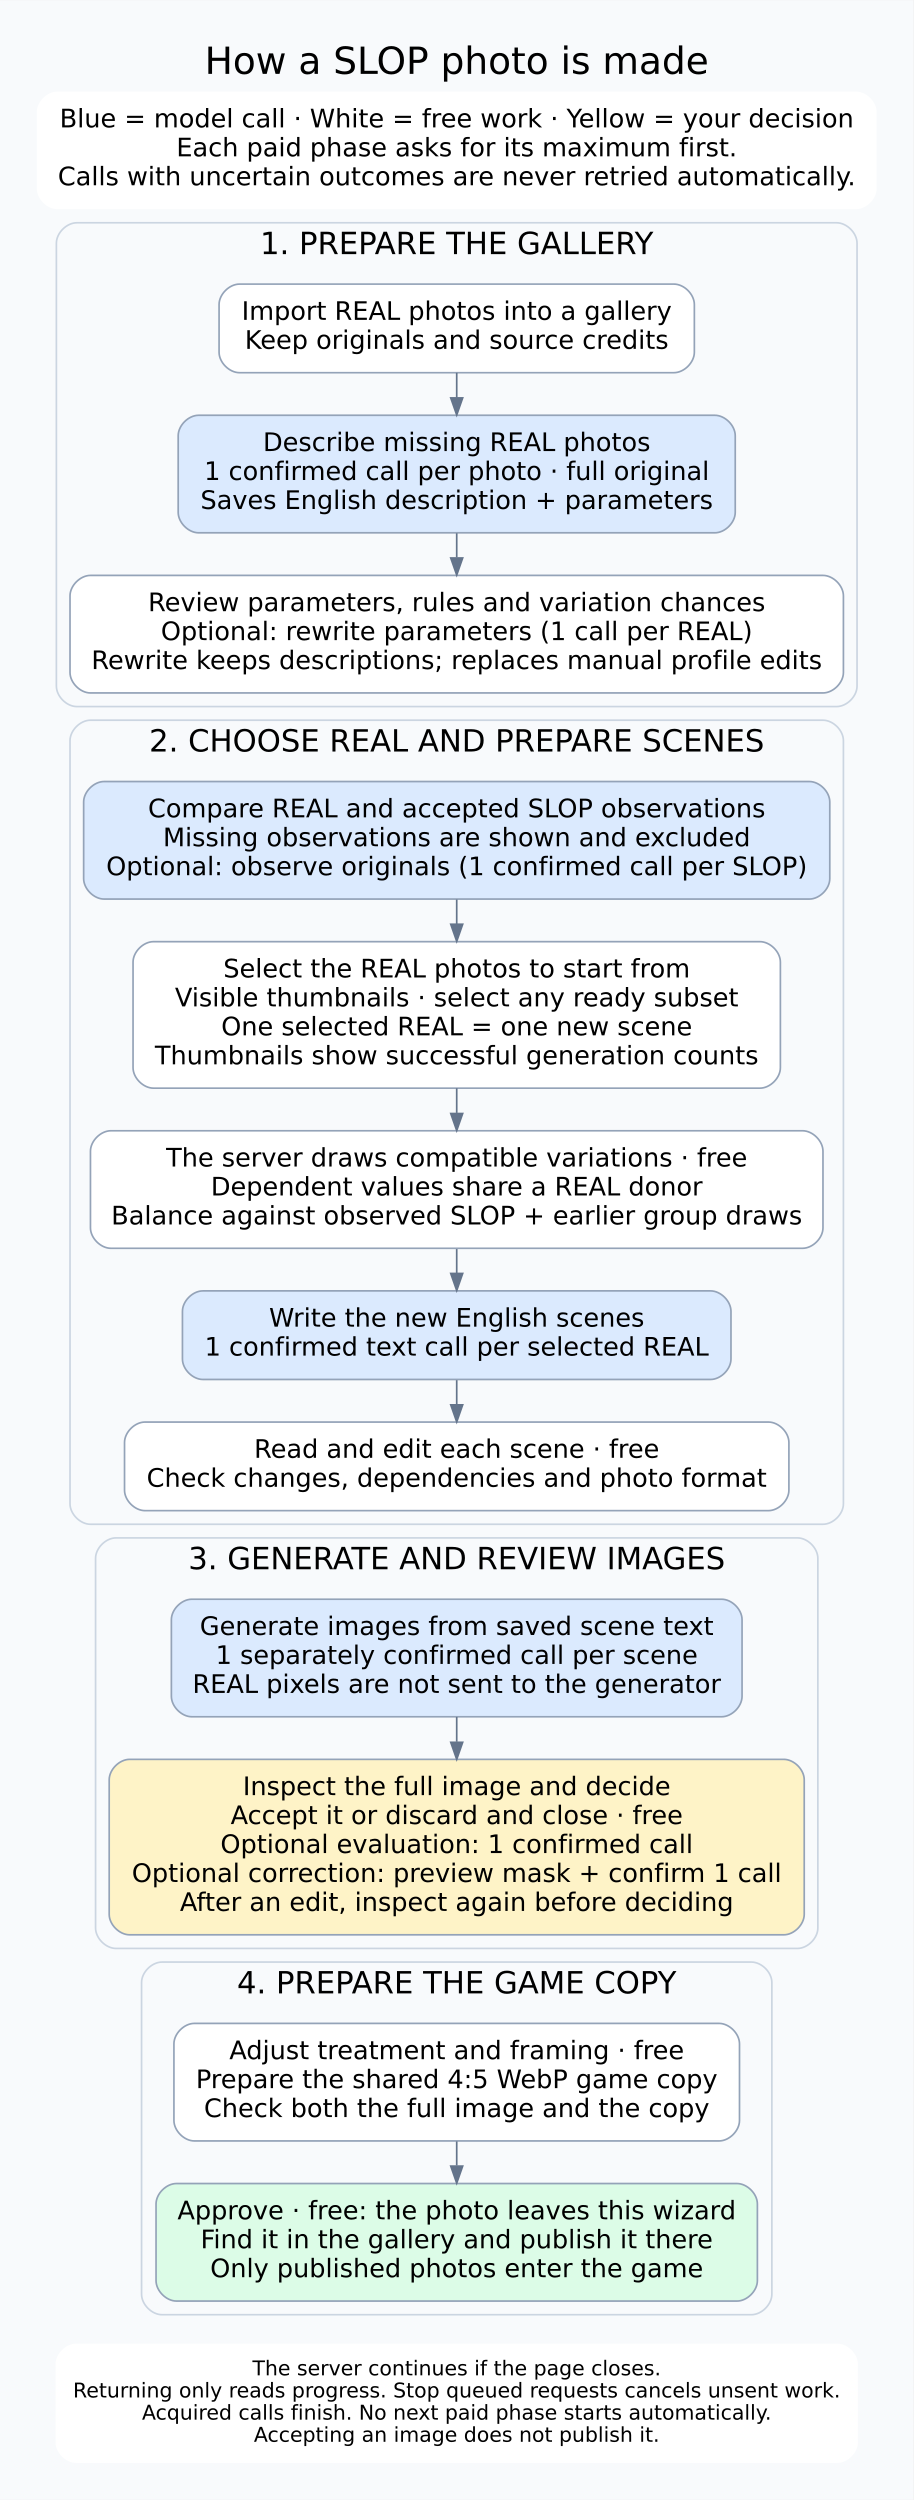
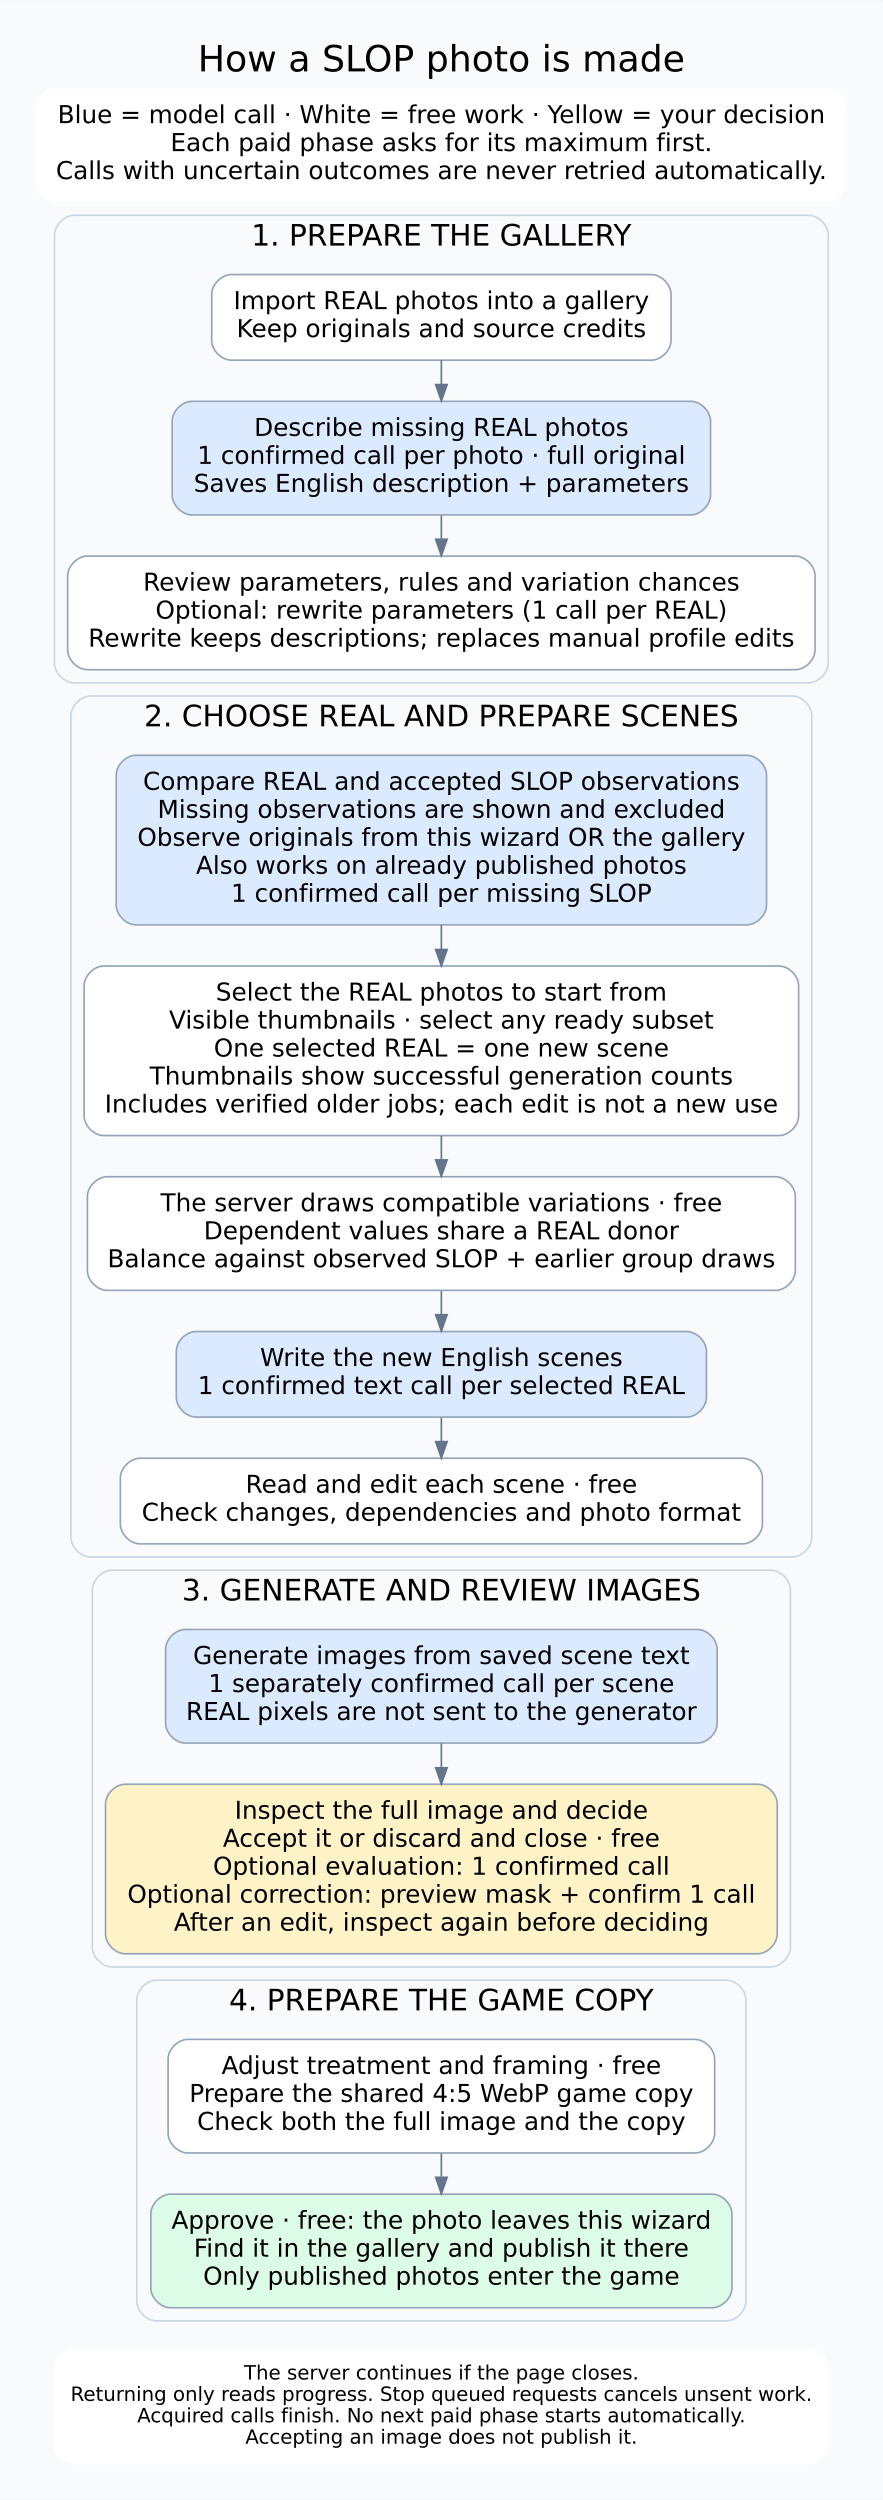
- <svg xmlns="http://www.w3.org/2000/svg" role="img" aria-label="How a SLOP photo is made" width="536pt" height="1467pt" viewBox="0.00 0.00 536.20 1467.20">
-   <g id="graph0" class="graph" transform="scale(1 1) rotate(0) translate(21.6 1445.6)">
-     <polygon fill="#f8fafc" stroke="transparent" points="-21.6,21.6 -21.6,-1445.6 514.6,-1445.6 514.6,21.6 -21.6,21.6" />
-     <text text-anchor="middle" x="246.5" y="-1402.4" font-family="DejaVu Sans" font-size="22.00">How a SLOP photo is made</text>
+ <svg xmlns="http://www.w3.org/2000/svg" role="img" aria-label="How a SLOP photo is made" width="536pt" height="1518pt" viewBox="0.00 0.00 536.20 1518.20">
+   <g id="graph0" class="graph" transform="scale(1 1) rotate(0) translate(21.6 1496.6)">
+     <polygon fill="#f8fafc" stroke="transparent" points="-21.6,21.6 -21.6,-1496.6 514.6,-1496.6 514.6,21.6 -21.6,21.6" />
+     <text text-anchor="middle" x="246.5" y="-1453.4" font-family="DejaVu Sans" font-size="22.00">How a SLOP photo is made</text>
    <g id="clust1" class="cluster">
-       <path fill="#f8fafc" stroke="#cbd5e1" d="M23.5,-1031C23.5,-1031 469.5,-1031 469.5,-1031 475.5,-1031 481.5,-1037 481.5,-1043 481.5,-1043 481.5,-1303 481.5,-1303 481.5,-1309 475.5,-1315 469.5,-1315 469.5,-1315 23.5,-1315 23.5,-1315 17.5,-1315 11.5,-1309 11.5,-1303 11.5,-1303 11.5,-1043 11.5,-1043 11.5,-1037 17.5,-1031 23.5,-1031" />
-       <text text-anchor="middle" x="246.5" y="-1296.6" font-family="DejaVu Sans" font-size="18.00">1. PREPARE THE GALLERY</text>
+       <path fill="#f8fafc" stroke="#cbd5e1" d="M23.5,-1082C23.5,-1082 469.5,-1082 469.5,-1082 475.5,-1082 481.5,-1088 481.5,-1094 481.5,-1094 481.5,-1354 481.5,-1354 481.5,-1360 475.5,-1366 469.5,-1366 469.5,-1366 23.5,-1366 23.5,-1366 17.5,-1366 11.5,-1360 11.5,-1354 11.5,-1354 11.5,-1094 11.5,-1094 11.5,-1088 17.5,-1082 23.5,-1082" />
+       <text text-anchor="middle" x="246.5" y="-1347.6" font-family="DejaVu Sans" font-size="18.00">1. PREPARE THE GALLERY</text>
    </g>
    <g id="clust2" class="cluster">
-       <path fill="#f8fafc" stroke="#cbd5e1" d="M31.5,-551C31.5,-551 461.5,-551 461.5,-551 467.5,-551 473.5,-557 473.5,-563 473.5,-563 473.5,-1011 473.5,-1011 473.5,-1017 467.5,-1023 461.5,-1023 461.5,-1023 31.5,-1023 31.5,-1023 25.5,-1023 19.5,-1017 19.5,-1011 19.5,-1011 19.5,-563 19.5,-563 19.5,-557 25.5,-551 31.5,-551" />
-       <text text-anchor="middle" x="246.5" y="-1004.6" font-family="DejaVu Sans" font-size="18.00">2. CHOOSE REAL AND PREPARE SCENES</text>
+       <path fill="#f8fafc" stroke="#cbd5e1" d="M33.5,-551C33.5,-551 459.5,-551 459.5,-551 465.5,-551 471.5,-557 471.5,-563 471.5,-563 471.5,-1062 471.5,-1062 471.5,-1068 465.5,-1074 459.5,-1074 459.5,-1074 33.5,-1074 33.5,-1074 27.5,-1074 21.5,-1068 21.5,-1062 21.5,-1062 21.5,-563 21.5,-563 21.5,-557 27.5,-551 33.5,-551" />
+       <text text-anchor="middle" x="246.5" y="-1055.6" font-family="DejaVu Sans" font-size="18.00">2. CHOOSE REAL AND PREPARE SCENES</text>
    </g>
    <g id="clust3" class="cluster">
      <path fill="#f8fafc" stroke="#cbd5e1" d="M46.5,-302C46.5,-302 446.5,-302 446.5,-302 452.5,-302 458.5,-308 458.5,-314 458.5,-314 458.5,-531 458.5,-531 458.5,-537 452.5,-543 446.5,-543 446.5,-543 46.5,-543 46.5,-543 40.5,-543 34.5,-537 34.5,-531 34.5,-531 34.5,-314 34.5,-314 34.5,-308 40.5,-302 46.5,-302" />
      <text text-anchor="middle" x="246.5" y="-524.6" font-family="DejaVu Sans" font-size="18.00">3. GENERATE AND REVIEW IMAGES</text>
    </g>
    <g id="clust4" class="cluster">
      <path fill="#f8fafc" stroke="#cbd5e1" d="M73.5,-87C73.5,-87 419.5,-87 419.5,-87 425.5,-87 431.5,-93 431.5,-99 431.5,-99 431.5,-282 431.5,-282 431.5,-288 425.5,-294 419.5,-294 419.5,-294 73.5,-294 73.5,-294 67.5,-294 61.5,-288 61.5,-282 61.5,-282 61.5,-99 61.5,-99 61.5,-93 67.5,-87 73.5,-87" />
      <text text-anchor="middle" x="246.5" y="-275.6" font-family="DejaVu Sans" font-size="18.00">4. PREPARE THE GAME COPY</text>
    </g>
    <g id="node1" class="node">
-       <path fill="white" stroke="transparent" d="M481,-1392C481,-1392 12,-1392 12,-1392 6,-1392 0,-1386 0,-1380 0,-1380 0,-1335 0,-1335 0,-1329 6,-1323 12,-1323 12,-1323 481,-1323 481,-1323 487,-1323 493,-1329 493,-1335 493,-1335 493,-1380 493,-1380 493,-1386 487,-1392 481,-1392" />
-       <text text-anchor="middle" x="246.5" y="-1371" font-family="DejaVu Sans" font-size="15.00">Blue = model call · White = free work · Yellow = your decision</text>
-       <text text-anchor="middle" x="246.5" y="-1354" font-family="DejaVu Sans" font-size="15.00">Each paid phase asks for its maximum first.</text>
-       <text text-anchor="middle" x="246.5" y="-1337" font-family="DejaVu Sans" font-size="15.00">Calls with uncertain outcomes are never retried automatically.</text>
+       <path fill="white" stroke="transparent" d="M481,-1443C481,-1443 12,-1443 12,-1443 6,-1443 0,-1437 0,-1431 0,-1431 0,-1386 0,-1386 0,-1380 6,-1374 12,-1374 12,-1374 481,-1374 481,-1374 487,-1374 493,-1380 493,-1386 493,-1386 493,-1431 493,-1431 493,-1437 487,-1443 481,-1443" />
+       <text text-anchor="middle" x="246.5" y="-1422" font-family="DejaVu Sans" font-size="15.00">Blue = model call · White = free work · Yellow = your decision</text>
+       <text text-anchor="middle" x="246.5" y="-1405" font-family="DejaVu Sans" font-size="15.00">Each paid phase asks for its maximum first.</text>
+       <text text-anchor="middle" x="246.5" y="-1388" font-family="DejaVu Sans" font-size="15.00">Calls with uncertain outcomes are never retried automatically.</text>
    </g>
    <g id="node2" class="node">
-       <path fill="white" stroke="#94a3b8" d="M374,-1279C374,-1279 119,-1279 119,-1279 113,-1279 107,-1273 107,-1267 107,-1267 107,-1239 107,-1239 107,-1233 113,-1227 119,-1227 119,-1227 374,-1227 374,-1227 380,-1227 386,-1233 386,-1239 386,-1239 386,-1267 386,-1267 386,-1273 380,-1279 374,-1279" />
-       <text text-anchor="middle" x="246.5" y="-1258" font-family="DejaVu Sans" font-size="15.00">Import REAL photos into a gallery</text>
-       <text text-anchor="middle" x="246.5" y="-1241" font-family="DejaVu Sans" font-size="15.00">Keep originals and source credits</text>
+       <path fill="white" stroke="#94a3b8" d="M374,-1330C374,-1330 119,-1330 119,-1330 113,-1330 107,-1324 107,-1318 107,-1318 107,-1290 107,-1290 107,-1284 113,-1278 119,-1278 119,-1278 374,-1278 374,-1278 380,-1278 386,-1284 386,-1290 386,-1290 386,-1318 386,-1318 386,-1324 380,-1330 374,-1330" />
+       <text text-anchor="middle" x="246.5" y="-1309" font-family="DejaVu Sans" font-size="15.00">Import REAL photos into a gallery</text>
+       <text text-anchor="middle" x="246.5" y="-1292" font-family="DejaVu Sans" font-size="15.00">Keep originals and source credits</text>
    </g>
    <g id="node3" class="node">
-       <path fill="#dbeafe" stroke="#94a3b8" d="M398,-1202C398,-1202 95,-1202 95,-1202 89,-1202 83,-1196 83,-1190 83,-1190 83,-1145 83,-1145 83,-1139 89,-1133 95,-1133 95,-1133 398,-1133 398,-1133 404,-1133 410,-1139 410,-1145 410,-1145 410,-1190 410,-1190 410,-1196 404,-1202 398,-1202" />
-       <text text-anchor="middle" x="246.5" y="-1181" font-family="DejaVu Sans" font-size="15.00">Describe missing REAL photos</text>
-       <text text-anchor="middle" x="246.5" y="-1164" font-family="DejaVu Sans" font-size="15.00">1 confirmed call per photo · full original</text>
-       <text text-anchor="middle" x="246.5" y="-1147" font-family="DejaVu Sans" font-size="15.00">Saves English description + parameters</text>
+       <path fill="#dbeafe" stroke="#94a3b8" d="M398,-1253C398,-1253 95,-1253 95,-1253 89,-1253 83,-1247 83,-1241 83,-1241 83,-1196 83,-1196 83,-1190 89,-1184 95,-1184 95,-1184 398,-1184 398,-1184 404,-1184 410,-1190 410,-1196 410,-1196 410,-1241 410,-1241 410,-1247 404,-1253 398,-1253" />
+       <text text-anchor="middle" x="246.5" y="-1232" font-family="DejaVu Sans" font-size="15.00">Describe missing REAL photos</text>
+       <text text-anchor="middle" x="246.5" y="-1215" font-family="DejaVu Sans" font-size="15.00">1 confirmed call per photo · full original</text>
+       <text text-anchor="middle" x="246.5" y="-1198" font-family="DejaVu Sans" font-size="15.00">Saves English description + parameters</text>
    </g>
    <g id="edge1" class="edge">
-       <path fill="none" stroke="#64748b" d="M246.5,-1226.95C246.5,-1222.33 246.5,-1217.38 246.5,-1212.39" />
-       <polygon fill="#64748b" stroke="#64748b" points="250,-1212.19 246.5,-1202.19 243,-1212.19 250,-1212.19" />
+       <path fill="none" stroke="#64748b" d="M246.5,-1277.95C246.5,-1273.33 246.5,-1268.38 246.5,-1263.39" />
+       <polygon fill="#64748b" stroke="#64748b" points="250,-1263.19 246.5,-1253.19 243,-1263.19 250,-1263.19" />
    </g>
    <g id="node4" class="node">
-       <path fill="white" stroke="#94a3b8" d="M461.5,-1108C461.5,-1108 31.5,-1108 31.5,-1108 25.5,-1108 19.5,-1102 19.5,-1096 19.5,-1096 19.5,-1051 19.5,-1051 19.5,-1045 25.5,-1039 31.5,-1039 31.5,-1039 461.5,-1039 461.5,-1039 467.5,-1039 473.5,-1045 473.5,-1051 473.5,-1051 473.5,-1096 473.5,-1096 473.5,-1102 467.5,-1108 461.5,-1108" />
-       <text text-anchor="middle" x="246.5" y="-1087" font-family="DejaVu Sans" font-size="15.00">Review parameters, rules and variation chances</text>
-       <text text-anchor="middle" x="246.5" y="-1070" font-family="DejaVu Sans" font-size="15.00">Optional: rewrite parameters (1 call per REAL)</text>
-       <text text-anchor="middle" x="246.5" y="-1053" font-family="DejaVu Sans" font-size="15.00">Rewrite keeps descriptions; replaces manual profile edits</text>
+       <path fill="white" stroke="#94a3b8" d="M461.5,-1159C461.5,-1159 31.5,-1159 31.5,-1159 25.5,-1159 19.5,-1153 19.5,-1147 19.5,-1147 19.5,-1102 19.5,-1102 19.5,-1096 25.5,-1090 31.5,-1090 31.5,-1090 461.5,-1090 461.5,-1090 467.5,-1090 473.5,-1096 473.5,-1102 473.5,-1102 473.5,-1147 473.5,-1147 473.5,-1153 467.5,-1159 461.5,-1159" />
+       <text text-anchor="middle" x="246.5" y="-1138" font-family="DejaVu Sans" font-size="15.00">Review parameters, rules and variation chances</text>
+       <text text-anchor="middle" x="246.5" y="-1121" font-family="DejaVu Sans" font-size="15.00">Optional: rewrite parameters (1 call per REAL)</text>
+       <text text-anchor="middle" x="246.5" y="-1104" font-family="DejaVu Sans" font-size="15.00">Rewrite keeps descriptions; replaces manual profile edits</text>
    </g>
    <g id="edge2" class="edge">
-       <path fill="none" stroke="#64748b" d="M246.5,-1132.76C246.5,-1128.14 246.5,-1123.34 246.5,-1118.56" />
-       <polygon fill="#64748b" stroke="#64748b" points="250,-1118.23 246.5,-1108.23 243,-1118.23 250,-1118.23" />
+       <path fill="none" stroke="#64748b" d="M246.5,-1183.76C246.5,-1179.14 246.5,-1174.34 246.5,-1169.56" />
+       <polygon fill="#64748b" stroke="#64748b" points="250,-1169.23 246.5,-1159.23 243,-1169.23 250,-1169.23" />
    </g>
    <g id="node6" class="node">
-       <path fill="#dbeafe" stroke="#94a3b8" d="M453.5,-987C453.5,-987 39.5,-987 39.5,-987 33.5,-987 27.5,-981 27.5,-975 27.5,-975 27.5,-930 27.5,-930 27.5,-924 33.5,-918 39.5,-918 39.5,-918 453.5,-918 453.5,-918 459.5,-918 465.5,-924 465.5,-930 465.5,-930 465.5,-975 465.5,-975 465.5,-981 459.5,-987 453.5,-987" />
-       <text text-anchor="middle" x="246.5" y="-966" font-family="DejaVu Sans" font-size="15.00">Compare REAL and accepted SLOP observations</text>
-       <text text-anchor="middle" x="246.5" y="-949" font-family="DejaVu Sans" font-size="15.00">Missing observations are shown and excluded</text>
-       <text text-anchor="middle" x="246.5" y="-932" font-family="DejaVu Sans" font-size="15.00">Optional: observe originals (1 confirmed call per SLOP)</text>
+       <path fill="#dbeafe" stroke="#94a3b8" d="M432,-1038C432,-1038 61,-1038 61,-1038 55,-1038 49,-1032 49,-1026 49,-1026 49,-947 49,-947 49,-941 55,-935 61,-935 61,-935 432,-935 432,-935 438,-935 444,-941 444,-947 444,-947 444,-1026 444,-1026 444,-1032 438,-1038 432,-1038" />
+       <text text-anchor="middle" x="246.5" y="-1017" font-family="DejaVu Sans" font-size="15.00">Compare REAL and accepted SLOP observations</text>
+       <text text-anchor="middle" x="246.5" y="-1000" font-family="DejaVu Sans" font-size="15.00">Missing observations are shown and excluded</text>
+       <text text-anchor="middle" x="246.5" y="-983" font-family="DejaVu Sans" font-size="15.00">Observe originals from this wizard OR the gallery</text>
+       <text text-anchor="middle" x="246.5" y="-966" font-family="DejaVu Sans" font-size="15.00">Also works on already published photos</text>
+       <text text-anchor="middle" x="246.5" y="-949" font-family="DejaVu Sans" font-size="15.00">1 confirmed call per missing SLOP</text>
    </g>
    <g id="node5" class="node">
-       <path fill="white" stroke="#94a3b8" d="M424.5,-893C424.5,-893 68.5,-893 68.5,-893 62.5,-893 56.5,-887 56.5,-881 56.5,-881 56.5,-819 56.5,-819 56.5,-813 62.5,-807 68.5,-807 68.5,-807 424.5,-807 424.5,-807 430.5,-807 436.5,-813 436.5,-819 436.5,-819 436.5,-881 436.5,-881 436.5,-887 430.5,-893 424.5,-893" />
-       <text text-anchor="middle" x="246.5" y="-872" font-family="DejaVu Sans" font-size="15.00">Select the REAL photos to start from</text>
-       <text text-anchor="middle" x="246.5" y="-855" font-family="DejaVu Sans" font-size="15.00">Visible thumbnails · select any ready subset</text>
-       <text text-anchor="middle" x="246.5" y="-838" font-family="DejaVu Sans" font-size="15.00">One selected REAL = one new scene</text>
-       <text text-anchor="middle" x="246.5" y="-821" font-family="DejaVu Sans" font-size="15.00">Thumbnails show successful generation counts</text>
+       <path fill="white" stroke="#94a3b8" d="M451.5,-910C451.5,-910 41.5,-910 41.5,-910 35.5,-910 29.5,-904 29.5,-898 29.5,-898 29.5,-819 29.5,-819 29.5,-813 35.5,-807 41.5,-807 41.5,-807 451.5,-807 451.5,-807 457.5,-807 463.5,-813 463.5,-819 463.5,-819 463.5,-898 463.5,-898 463.5,-904 457.5,-910 451.5,-910" />
+       <text text-anchor="middle" x="246.5" y="-889" font-family="DejaVu Sans" font-size="15.00">Select the REAL photos to start from</text>
+       <text text-anchor="middle" x="246.5" y="-872" font-family="DejaVu Sans" font-size="15.00">Visible thumbnails · select any ready subset</text>
+       <text text-anchor="middle" x="246.5" y="-855" font-family="DejaVu Sans" font-size="15.00">One selected REAL = one new scene</text>
+       <text text-anchor="middle" x="246.5" y="-838" font-family="DejaVu Sans" font-size="15.00">Thumbnails show successful generation counts</text>
+       <text text-anchor="middle" x="246.5" y="-821" font-family="DejaVu Sans" font-size="15.00">Includes verified older jobs; each edit is not a new use</text>
    </g>
    <g id="node7" class="node">
      <path fill="white" stroke="#94a3b8" d="M449.5,-782C449.5,-782 43.5,-782 43.5,-782 37.5,-782 31.5,-776 31.5,-770 31.5,-770 31.5,-725 31.5,-725 31.5,-719 37.5,-713 43.5,-713 43.5,-713 449.5,-713 449.5,-713 455.5,-713 461.5,-719 461.5,-725 461.5,-725 461.5,-770 461.5,-770 461.5,-776 455.5,-782 449.5,-782" />
      <text text-anchor="middle" x="246.5" y="-761" font-family="DejaVu Sans" font-size="15.00">The server draws compatible variations · free</text>
      <text text-anchor="middle" x="246.5" y="-744" font-family="DejaVu Sans" font-size="15.00">Dependent values share a REAL donor</text>
      <text text-anchor="middle" x="246.5" y="-727" font-family="DejaVu Sans" font-size="15.00">Balance against observed SLOP + earlier group draws</text>
    </g>
    <g id="edge4" class="edge">
-       <path fill="none" stroke="#64748b" d="M246.5,-806.96C246.5,-802.17 246.5,-797.28 246.5,-792.47" />
-       <polygon fill="#64748b" stroke="#64748b" points="250,-792.13 246.5,-782.13 243,-792.13 250,-792.13" />
+       <path fill="none" stroke="#64748b" d="M246.5,-806.83C246.5,-802.01 246.5,-797.15 246.5,-792.4" />
+       <polygon fill="#64748b" stroke="#64748b" points="250,-792.24 246.5,-782.24 243,-792.24 250,-792.24" />
    </g>
    <g id="edge3" class="edge">
-       <path fill="none" stroke="#64748b" d="M246.5,-917.76C246.5,-913.08 246.5,-908.2 246.5,-903.28" />
-       <polygon fill="#64748b" stroke="#64748b" points="250,-903.22 246.5,-893.22 243,-903.22 250,-903.22" />
+       <path fill="none" stroke="#64748b" d="M246.5,-934.98C246.5,-930.1 246.5,-925.12 246.5,-920.15" />
+       <polygon fill="#64748b" stroke="#64748b" points="250,-920.03 246.5,-910.03 243,-920.03 250,-920.03" />
    </g>
    <g id="node8" class="node">
      <path fill="#dbeafe" stroke="#94a3b8" d="M395.5,-688C395.5,-688 97.5,-688 97.5,-688 91.5,-688 85.5,-682 85.5,-676 85.5,-676 85.5,-648 85.5,-648 85.5,-642 91.5,-636 97.5,-636 97.5,-636 395.5,-636 395.5,-636 401.5,-636 407.5,-642 407.5,-648 407.5,-648 407.5,-676 407.5,-676 407.5,-682 401.5,-688 395.5,-688" />
      <text text-anchor="middle" x="246.5" y="-667" font-family="DejaVu Sans" font-size="15.00">Write the new English scenes</text>
      <text text-anchor="middle" x="246.5" y="-650" font-family="DejaVu Sans" font-size="15.00">1 confirmed text call per selected REAL</text>
    </g>
    <g id="edge5" class="edge">
      <path fill="none" stroke="#64748b" d="M246.5,-712.54C246.5,-707.84 246.5,-703 246.5,-698.28" />
      <polygon fill="#64748b" stroke="#64748b" points="250,-698.22 246.5,-688.22 243,-698.22 250,-698.22" />
    </g>
    <g id="node9" class="node">
      <path fill="white" stroke="#94a3b8" d="M429.5,-611C429.5,-611 63.5,-611 63.5,-611 57.5,-611 51.5,-605 51.5,-599 51.5,-599 51.5,-571 51.5,-571 51.5,-565 57.5,-559 63.5,-559 63.5,-559 429.5,-559 429.5,-559 435.5,-559 441.5,-565 441.5,-571 441.5,-571 441.5,-599 441.5,-599 441.5,-605 435.5,-611 429.5,-611" />
      <text text-anchor="middle" x="246.5" y="-590" font-family="DejaVu Sans" font-size="15.00">Read and edit each scene · free</text>
      <text text-anchor="middle" x="246.5" y="-573" font-family="DejaVu Sans" font-size="15.00">Check changes, dependencies and photo format</text>
    </g>
    <g id="edge6" class="edge">
      <path fill="none" stroke="#64748b" d="M246.5,-635.61C246.5,-631.04 246.5,-626.2 246.5,-621.41" />
      <polygon fill="#64748b" stroke="#64748b" points="250,-621.11 246.5,-611.11 243,-621.11 250,-621.11" />
    </g>
    <g id="node10" class="node">
      <path fill="#dbeafe" stroke="#94a3b8" d="M402,-507C402,-507 91,-507 91,-507 85,-507 79,-501 79,-495 79,-495 79,-450 79,-450 79,-444 85,-438 91,-438 91,-438 402,-438 402,-438 408,-438 414,-444 414,-450 414,-450 414,-495 414,-495 414,-501 408,-507 402,-507" />
      <text text-anchor="middle" x="246.5" y="-486" font-family="DejaVu Sans" font-size="15.00">Generate images from saved scene text</text>
      <text text-anchor="middle" x="246.5" y="-469" font-family="DejaVu Sans" font-size="15.00">1 separately confirmed call per scene</text>
      <text text-anchor="middle" x="246.5" y="-452" font-family="DejaVu Sans" font-size="15.00">REAL pixels are not sent to the generator</text>
    </g>
    <g id="node11" class="node">
      <path fill="#fef3c7" stroke="#94a3b8" d="M438.5,-413C438.5,-413 54.5,-413 54.5,-413 48.5,-413 42.5,-407 42.5,-401 42.5,-401 42.5,-322 42.5,-322 42.5,-316 48.5,-310 54.5,-310 54.5,-310 438.5,-310 438.5,-310 444.5,-310 450.5,-316 450.5,-322 450.5,-322 450.5,-401 450.5,-401 450.5,-407 444.5,-413 438.5,-413" />
      <text text-anchor="middle" x="246.5" y="-392" font-family="DejaVu Sans" font-size="15.00">Inspect the full image and decide</text>
      <text text-anchor="middle" x="246.5" y="-375" font-family="DejaVu Sans" font-size="15.00">Accept it or discard and close · free</text>
      <text text-anchor="middle" x="246.5" y="-358" font-family="DejaVu Sans" font-size="15.00">Optional evaluation: 1 confirmed call</text>
      <text text-anchor="middle" x="246.5" y="-341" font-family="DejaVu Sans" font-size="15.00">Optional correction: preview mask + confirm 1 call</text>
      <text text-anchor="middle" x="246.5" y="-324" font-family="DejaVu Sans" font-size="15.00">After an edit, inspect again before deciding</text>
    </g>
    <g id="edge7" class="edge">
      <path fill="none" stroke="#64748b" d="M246.5,-437.91C246.5,-433.23 246.5,-428.31 246.5,-423.31" />
      <polygon fill="#64748b" stroke="#64748b" points="250,-423.02 246.5,-413.02 243,-423.02 250,-423.02" />
    </g>
    <g id="node12" class="node">
      <path fill="white" stroke="#94a3b8" d="M400.5,-258C400.5,-258 92.5,-258 92.5,-258 86.5,-258 80.5,-252 80.5,-246 80.5,-246 80.5,-201 80.5,-201 80.5,-195 86.5,-189 92.5,-189 92.5,-189 400.5,-189 400.5,-189 406.5,-189 412.5,-195 412.5,-201 412.5,-201 412.5,-246 412.5,-246 412.5,-252 406.5,-258 400.5,-258" />
      <text text-anchor="middle" x="246.5" y="-237" font-family="DejaVu Sans" font-size="15.00">Adjust treatment and framing · free</text>
      <text text-anchor="middle" x="246.5" y="-220" font-family="DejaVu Sans" font-size="15.00">Prepare the shared 4:5 WebP game copy</text>
      <text text-anchor="middle" x="246.5" y="-203" font-family="DejaVu Sans" font-size="15.00">Check both the full image and the copy</text>
    </g>
    <g id="node13" class="node">
      <path fill="#dcfce7" stroke="#94a3b8" d="M411,-164C411,-164 82,-164 82,-164 76,-164 70,-158 70,-152 70,-152 70,-107 70,-107 70,-101 76,-95 82,-95 82,-95 411,-95 411,-95 417,-95 423,-101 423,-107 423,-107 423,-152 423,-152 423,-158 417,-164 411,-164" />
      <text text-anchor="middle" x="246.5" y="-143" font-family="DejaVu Sans" font-size="15.00">Approve · free: the photo leaves this wizard</text>
      <text text-anchor="middle" x="246.5" y="-126" font-family="DejaVu Sans" font-size="15.00">Find it in the gallery and publish it there</text>
      <text text-anchor="middle" x="246.5" y="-109" font-family="DejaVu Sans" font-size="15.00">Only published photos enter the game</text>
    </g>
    <g id="edge8" class="edge">
      <path fill="none" stroke="#64748b" d="M246.5,-188.76C246.5,-184.14 246.5,-179.34 246.5,-174.56" />
      <polygon fill="#64748b" stroke="#64748b" points="250,-174.23 246.5,-164.23 243,-174.23 250,-174.23" />
    </g>
    <g id="node14" class="node">
      <path fill="white" stroke="transparent" d="M470,-70C470,-70 23,-70 23,-70 17,-70 11,-64 11,-58 11,-58 11,-12 11,-12 11,-6 17,0 23,0 23,0 470,0 470,0 476,0 482,-6 482,-12 482,-12 482,-58 482,-58 482,-64 476,-70 470,-70" />
      <text text-anchor="middle" x="246.5" y="-51.4" font-family="DejaVu Sans" font-size="12.00">The server continues if the page closes.</text>
      <text text-anchor="middle" x="246.5" y="-38.4" font-family="DejaVu Sans" font-size="12.00">Returning only reads progress. Stop queued requests cancels unsent work.</text>
      <text text-anchor="middle" x="246.5" y="-25.4" font-family="DejaVu Sans" font-size="12.00">Acquired calls finish. No next paid phase starts automatically.</text>
      <text text-anchor="middle" x="246.5" y="-12.4" font-family="DejaVu Sans" font-size="12.00">Accepting an image does not publish it.</text>
    </g>
  </g>
</svg>
